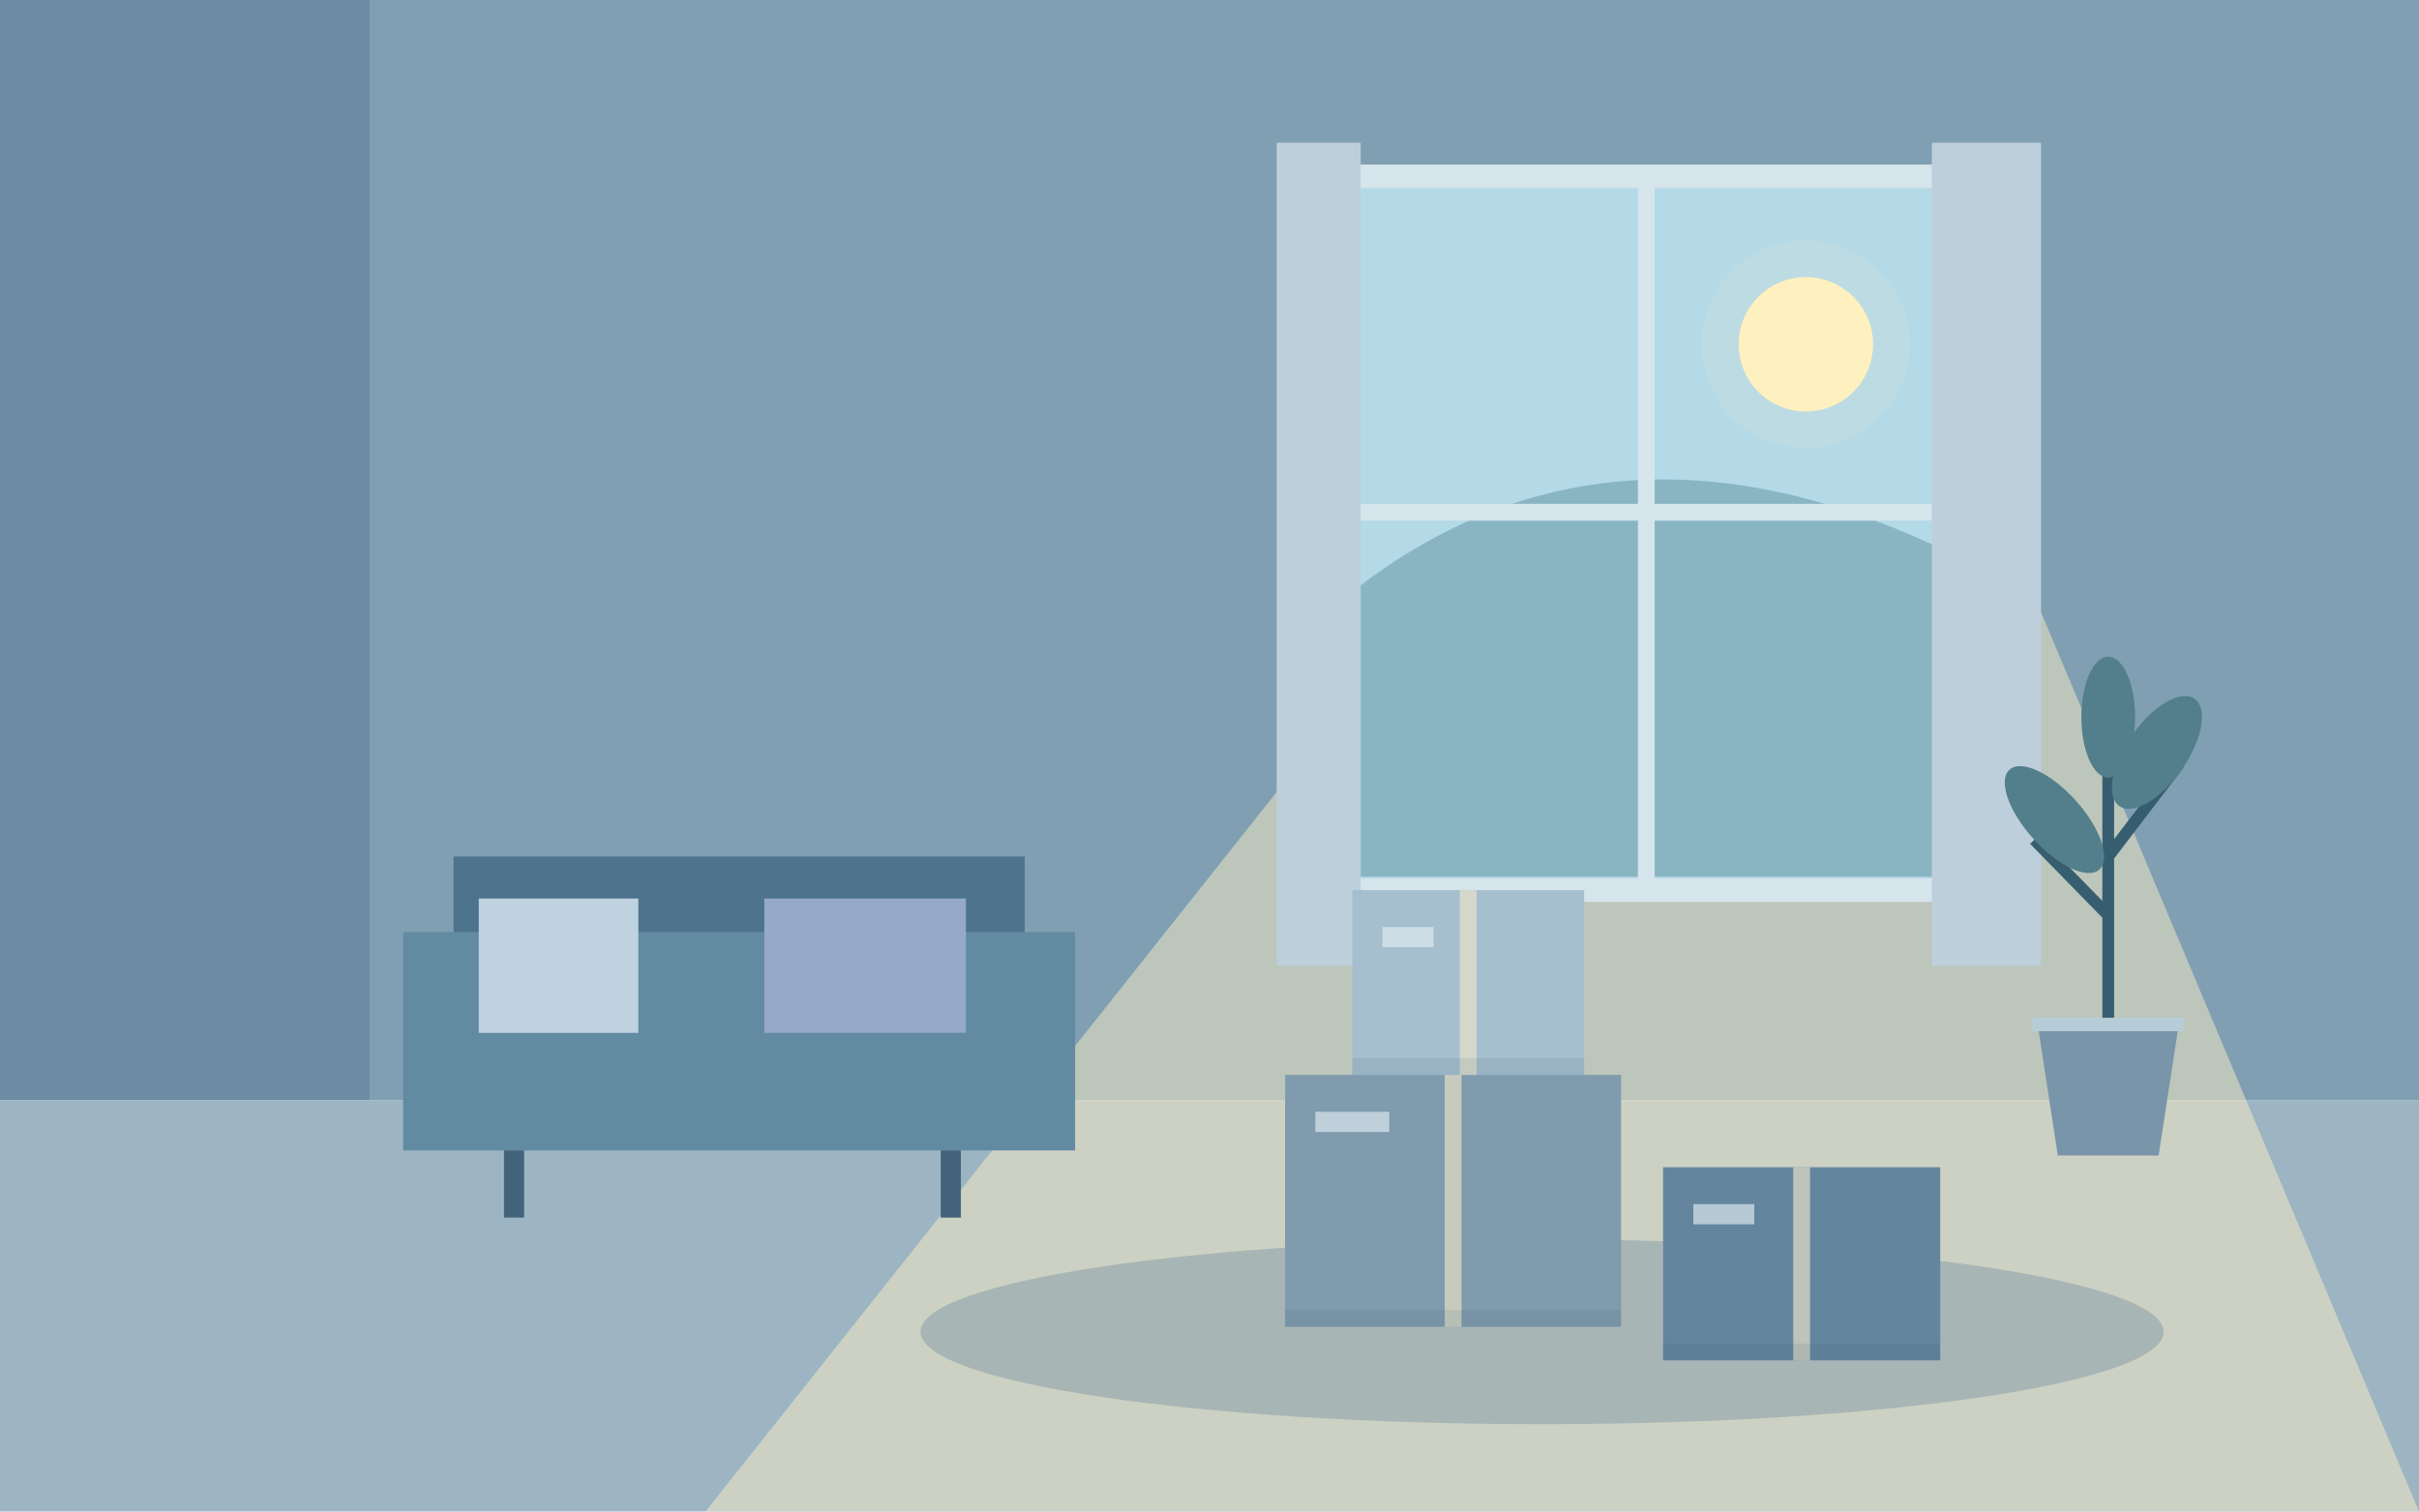
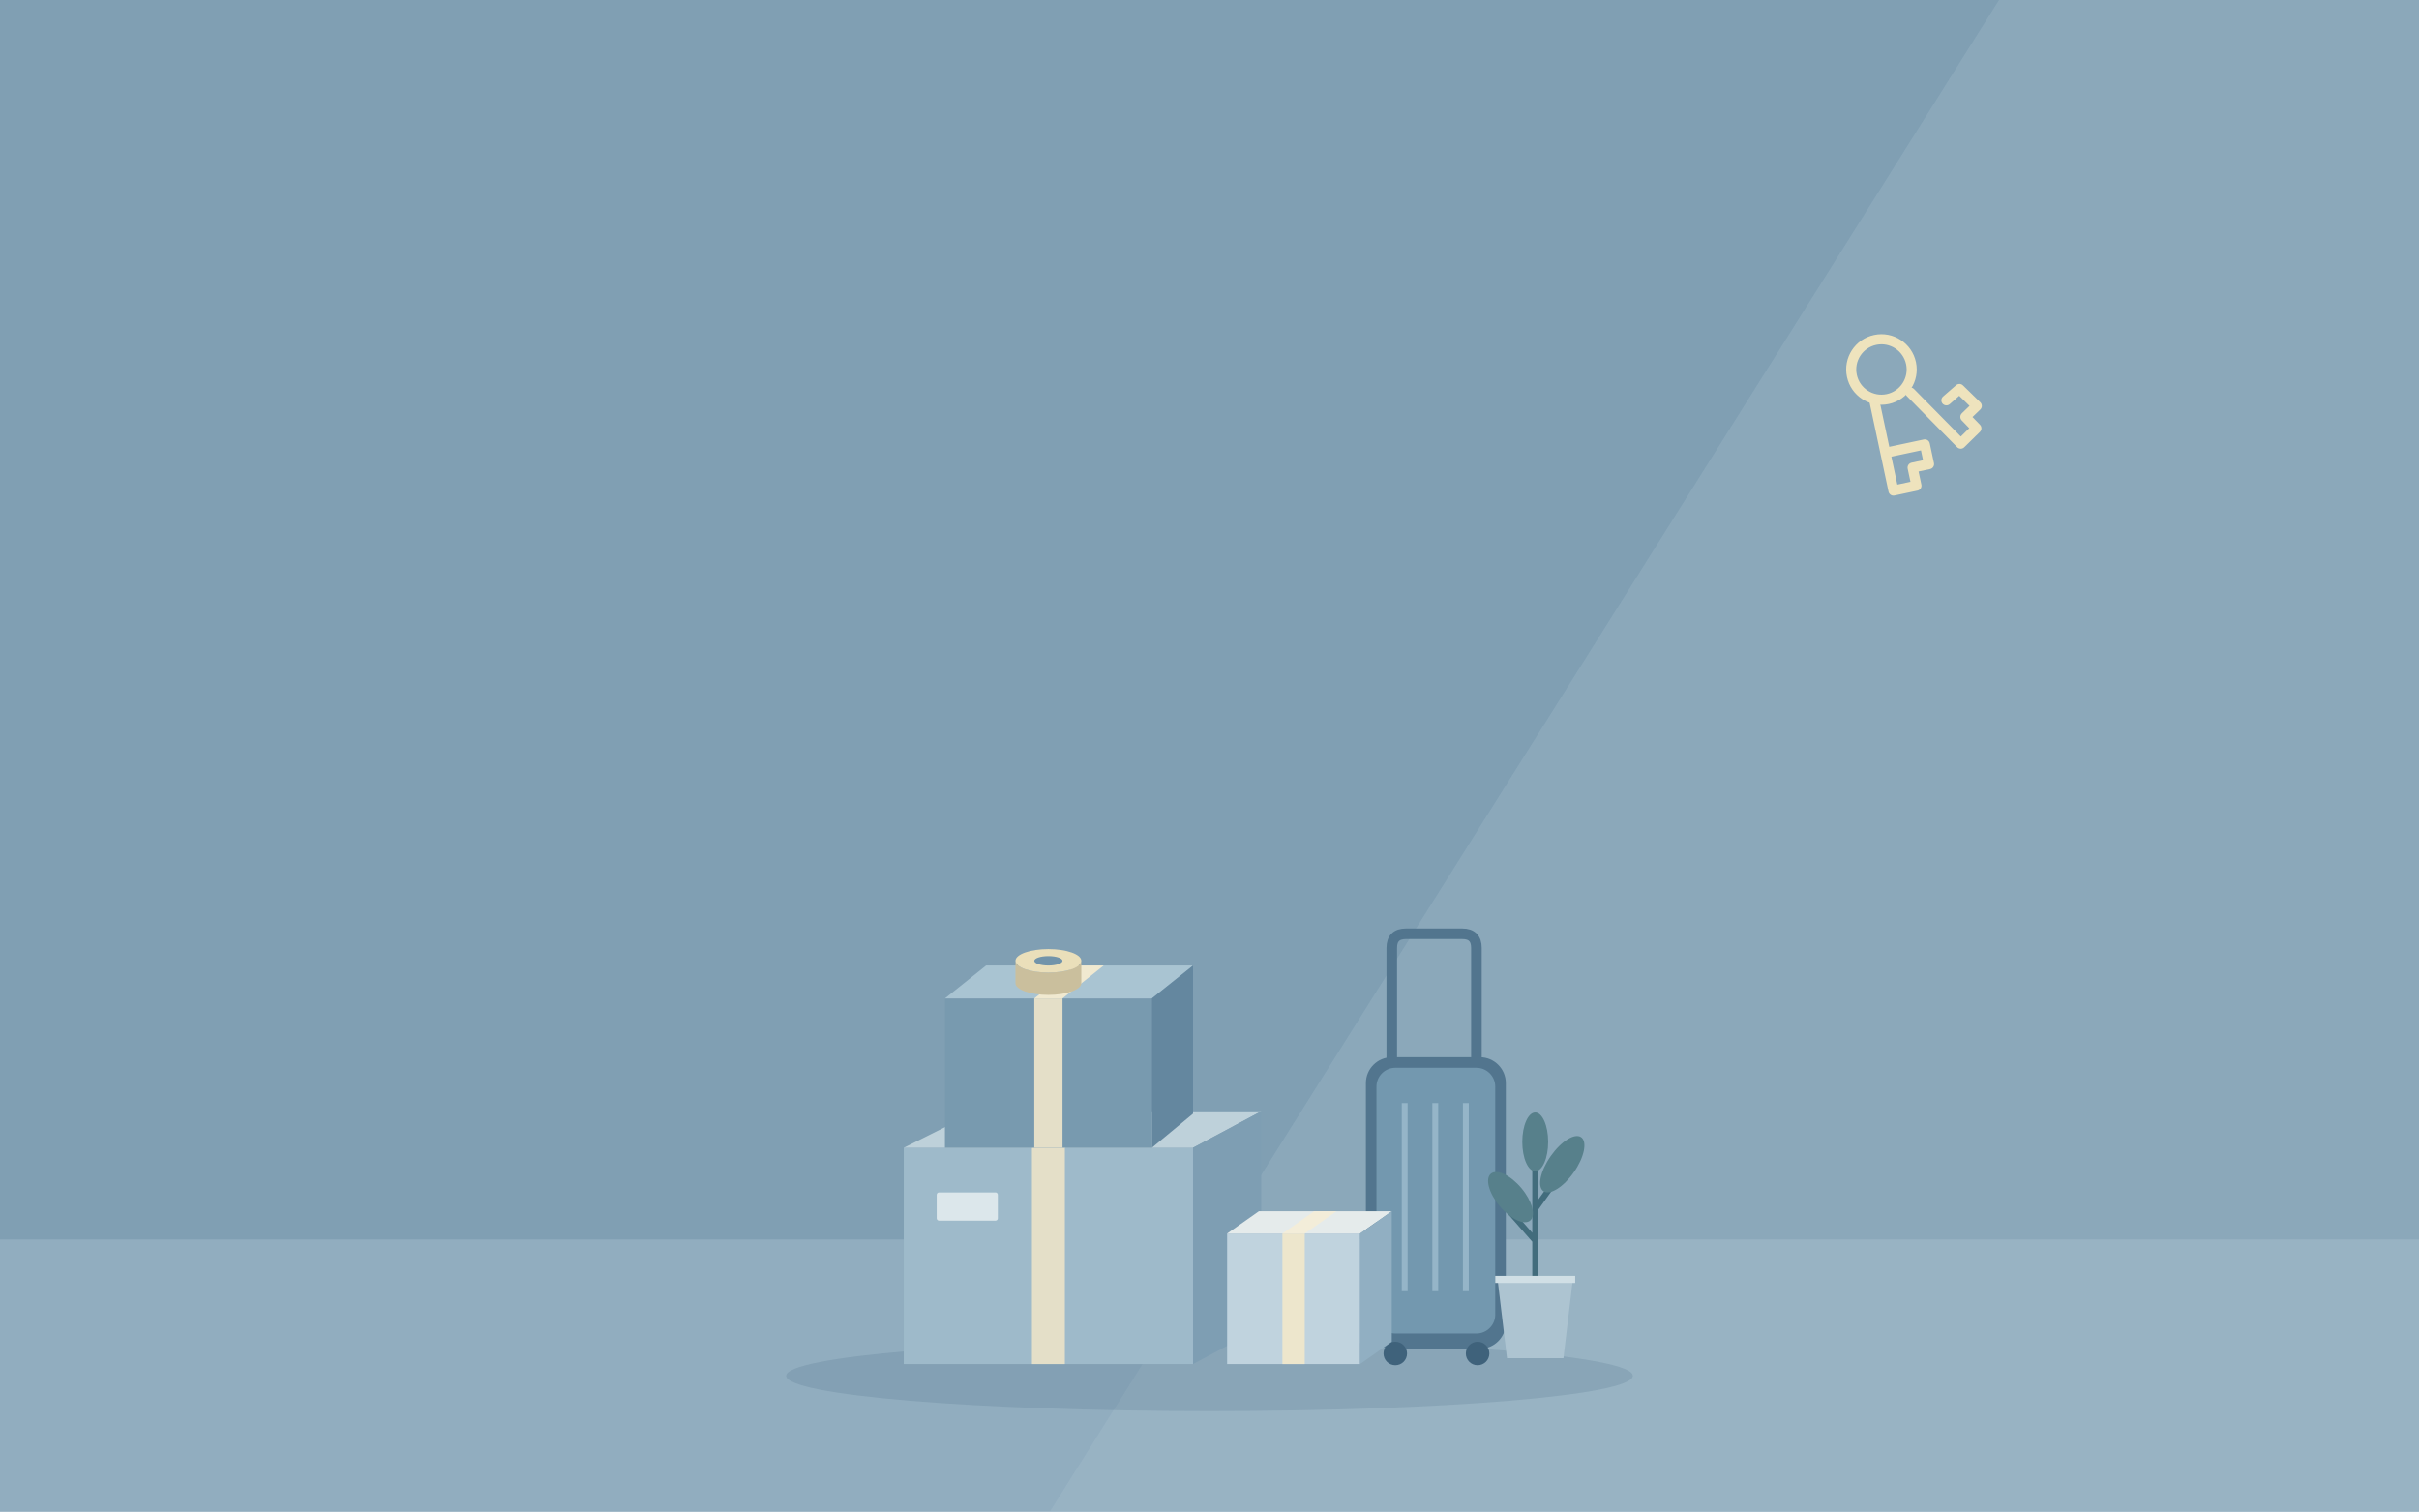
<svg xmlns="http://www.w3.org/2000/svg" viewBox="0 0 1440 900" preserveAspectRatio="xMidYMid slice">
-   <path fill="#809fb3" d="M0 0h1440v655H0z" />
-   <path fill="#6c8cA3" d="M0 0h220v655H0z" />
-   <path fill="#9db5c3" d="M0 655h1440v245H0z" />
-   <path fill="#fff1c4" opacity=".48" d="m920 270 270 35 250 595H420z" />
-   <path stroke="#d6e4eb" stroke-width="14" fill="#b4d9e7" d="M800 105h360v425H800z" />
-   <g fill="#fff1bf">
-     <circle cx="1075" cy="205" r="40" />
-     <circle cx="1075" cy="205" r="62" opacity=".12" />
+   <path fill="#809fb3" d="M0 0h1440v900H0z" />
+   <path fill="#91adbf" d="M0 738h1440v162H0z" />
+   <path fill="#afc6d3" opacity=".24" d="m1190 0 250 0v900H625z" />
+   <g transform="translate(720 675) scale(.7)">
+     <ellipse fill="#42657e" opacity=".18" cx="0" cy="206" rx="360" ry="30" />
+     <g stroke="#52758e" stroke-width="9" fill="none">
+       <path d="M155-48v-110q0-12 12-12h48q12 0 12 12v110" />
+     </g>
+     <rect fill="#52758e" x="133" y="-65" width="119" height="248" rx="22" />
+     <rect fill="#7398af" x="142" y="-56" width="101" height="226" rx="16" />
+     <path stroke="#abc8d9" stroke-width="5" opacity=".6" d="M166-26v160m26-160v160m26-160v160" />
+     <g fill="#3f627b">
+       <circle cx="158" cy="187" r="10" />
+       <circle cx="228" cy="187" r="10" />
+     </g>
+     <path fill="#9ebaca" d="M-260 12h246v184h-246z" />
+     <path fill="#bed1da" d="m-260 12 62-31H44L-14 12z" />
+     <path fill="#7e9eb3" d="M-14 12 44-19v184l-58 31z" />
+     <path fill="#e4dfc8" d="M-151 12h28v184h-28z" />
+     <path fill="#f0e9d0" d="m-151 12 61-31h28l-61 31z" />
+     <rect x="-232" y="50" width="52" height="24" rx="2" fill="#dce7eb" />
+     <path fill="#789aaf" d="M-225-115h176V12h-176z" />
+     <path fill="#a9c4d2" d="m-225-115 35-28H-14l-35 28z" />
+     <path fill="#64879f" d="m-49-115 35-28v126l-35 29z" />
+     <path fill="#e4dfc8" d="M-149-115h24V12h-24z" />
+     <path fill="#f0e9d0" d="m-149-115 35-28h24l-35 28z" />
+     <path fill="#c0d3de" d="M15 85h113v111H15z" />
+     <path fill="#e5ebeb" d="m15 85 27-19h113l-27 19z" />
+     <path fill="#91afc2" d="m128 85 27-19v111l-27 19z" />
+     <path fill="#ede6cc" d="M62 85h19v111H62z" />
+     <path fill="#f3edd9" d="m62 85 27-19h19L81 85z" />
+     <g transform="translate(-137 -147)">
+       <ellipse fill="#eadfba" rx="28" ry="10" />
+       <path fill="#cabf9d" d="M-28 0v19a28 10 0 0 0 56 0V0a28 10 0 0 1-56 0" />
+       <ellipse fill="#7294aa" rx="12" ry="4" />
+     </g>
+     <g transform="translate(277 52)">
+       <path stroke="#426c7c" stroke-width="5" fill="none" d="M0 80V-35m0 74-28-32m28 5 30-42" />
+       <g fill="#57808b">
+         <ellipse cx="-21" cy="2" rx="12" ry="26" transform="rotate(-40 -21 2)" />
+         <ellipse cx="23" cy="-26" rx="12" ry="28" transform="rotate(35 23 -26)" />
+         <ellipse cy="-45" rx="11" ry="25" />
+       </g>
+       <path fill="#adc4d1" d="M-32 72h64l-8 67h-48z" />
+       <path stroke="#d0dfe5" stroke-width="6" d="M-34 72h68" />
+     </g>
  </g>
-   <path fill="#89b5c3" d="M808 350q150-115 344-25v197H808z" />
-   <path stroke="#d6e4eb" stroke-width="10" d="M980 105v425M800 305h360" />
-   <path fill="#becfdc" d="M760 85h50v490h-50zm390 0h65v490h-65z" />
-   <path fill="#4e738c" d="M270 510h340v165H270z" />
-   <path fill="#628ba2" d="M240 555h400v130H240z" />
-   <path fill="#bed2df" d="M285 535h95v80h-95z" />
-   <path fill="#96a9cb" d="M455 535h120v80H455z" />
-   <ellipse fill="#638297" opacity=".35" cx="918" cy="793" rx="370" ry="55" />
-   <g>
-     <path fill="#7f9bad" d="M765 640h200v150h-200z" />
-     <path stroke="#eee5c8" stroke-width="10" opacity=".65" d="M865 640v150" />
-     <path fill="#e2edf3" opacity=".65" d="M783 662h44v12h-44z" />
-     <path fill="#29465d" opacity=".1" d="M765 780h200v10h-200z" />
+   <g transform="translate(1120 220) rotate(-12)">
+     <g fill="none" stroke="#eee3bd" stroke-width="6" stroke-linecap="round" stroke-linejoin="round">
+       <circle cy="0" r="18" />
+       <path d="M-8 17v55h14V61h10V49H-8m22-32 23 36 11-7-5-8 8-5-8-12-9 5" />
+     </g>
  </g>
-   <g>
-     <path fill="#63869e" d="M990 695h165v115h-165z" />
-     <path stroke="#eee5c8" stroke-width="10" opacity=".65" d="M1072.5 695v115" />
-     <path fill="#e2edf3" opacity=".65" d="M1008 717h36.3v12h-36.3z" />
-     <path fill="#29465d" opacity=".1" d="M990 800h165v10h-165z" />
-   </g>
-   <g>
-     <path fill="#a5bfce" d="M805 530h138v110h-138z" />
-     <path stroke="#eee5c8" stroke-width="10" opacity=".65" d="M874 530v110" />
-     <path fill="#e2edf3" opacity=".65" d="M823 552h30.36v12h-30.36z" />
-     <path fill="#29465d" opacity=".1" d="M805 630h138v10h-138z" />
-   </g>
-   <g transform="translate(1255 620)">
-     <path fill="none" stroke="#365e70" stroke-width="7" d="M0 0v-170m0 95-44-45m44 10 42-55" />
-     <g fill="#527f8b">
-       <ellipse cx="-32" cy="-132" rx="17" ry="40" transform="rotate(-42 -32 -132)" />
-       <ellipse cx="29" cy="-172" rx="18" ry="39" transform="rotate(35 29 -172)" />
-       <ellipse cx="0" cy="-193" rx="16" ry="36" />
-     </g>
-     <path fill="#7995aa" d="M-42-10h84L30 68h-60z" />
-     <path stroke="#b6cdd9" stroke-width="8" d="M-45-10h90" />
-   </g>
-   <path fill="#426379" d="M300 685h12v40h-12zm260 0h12v40h-12z" />
</svg>
